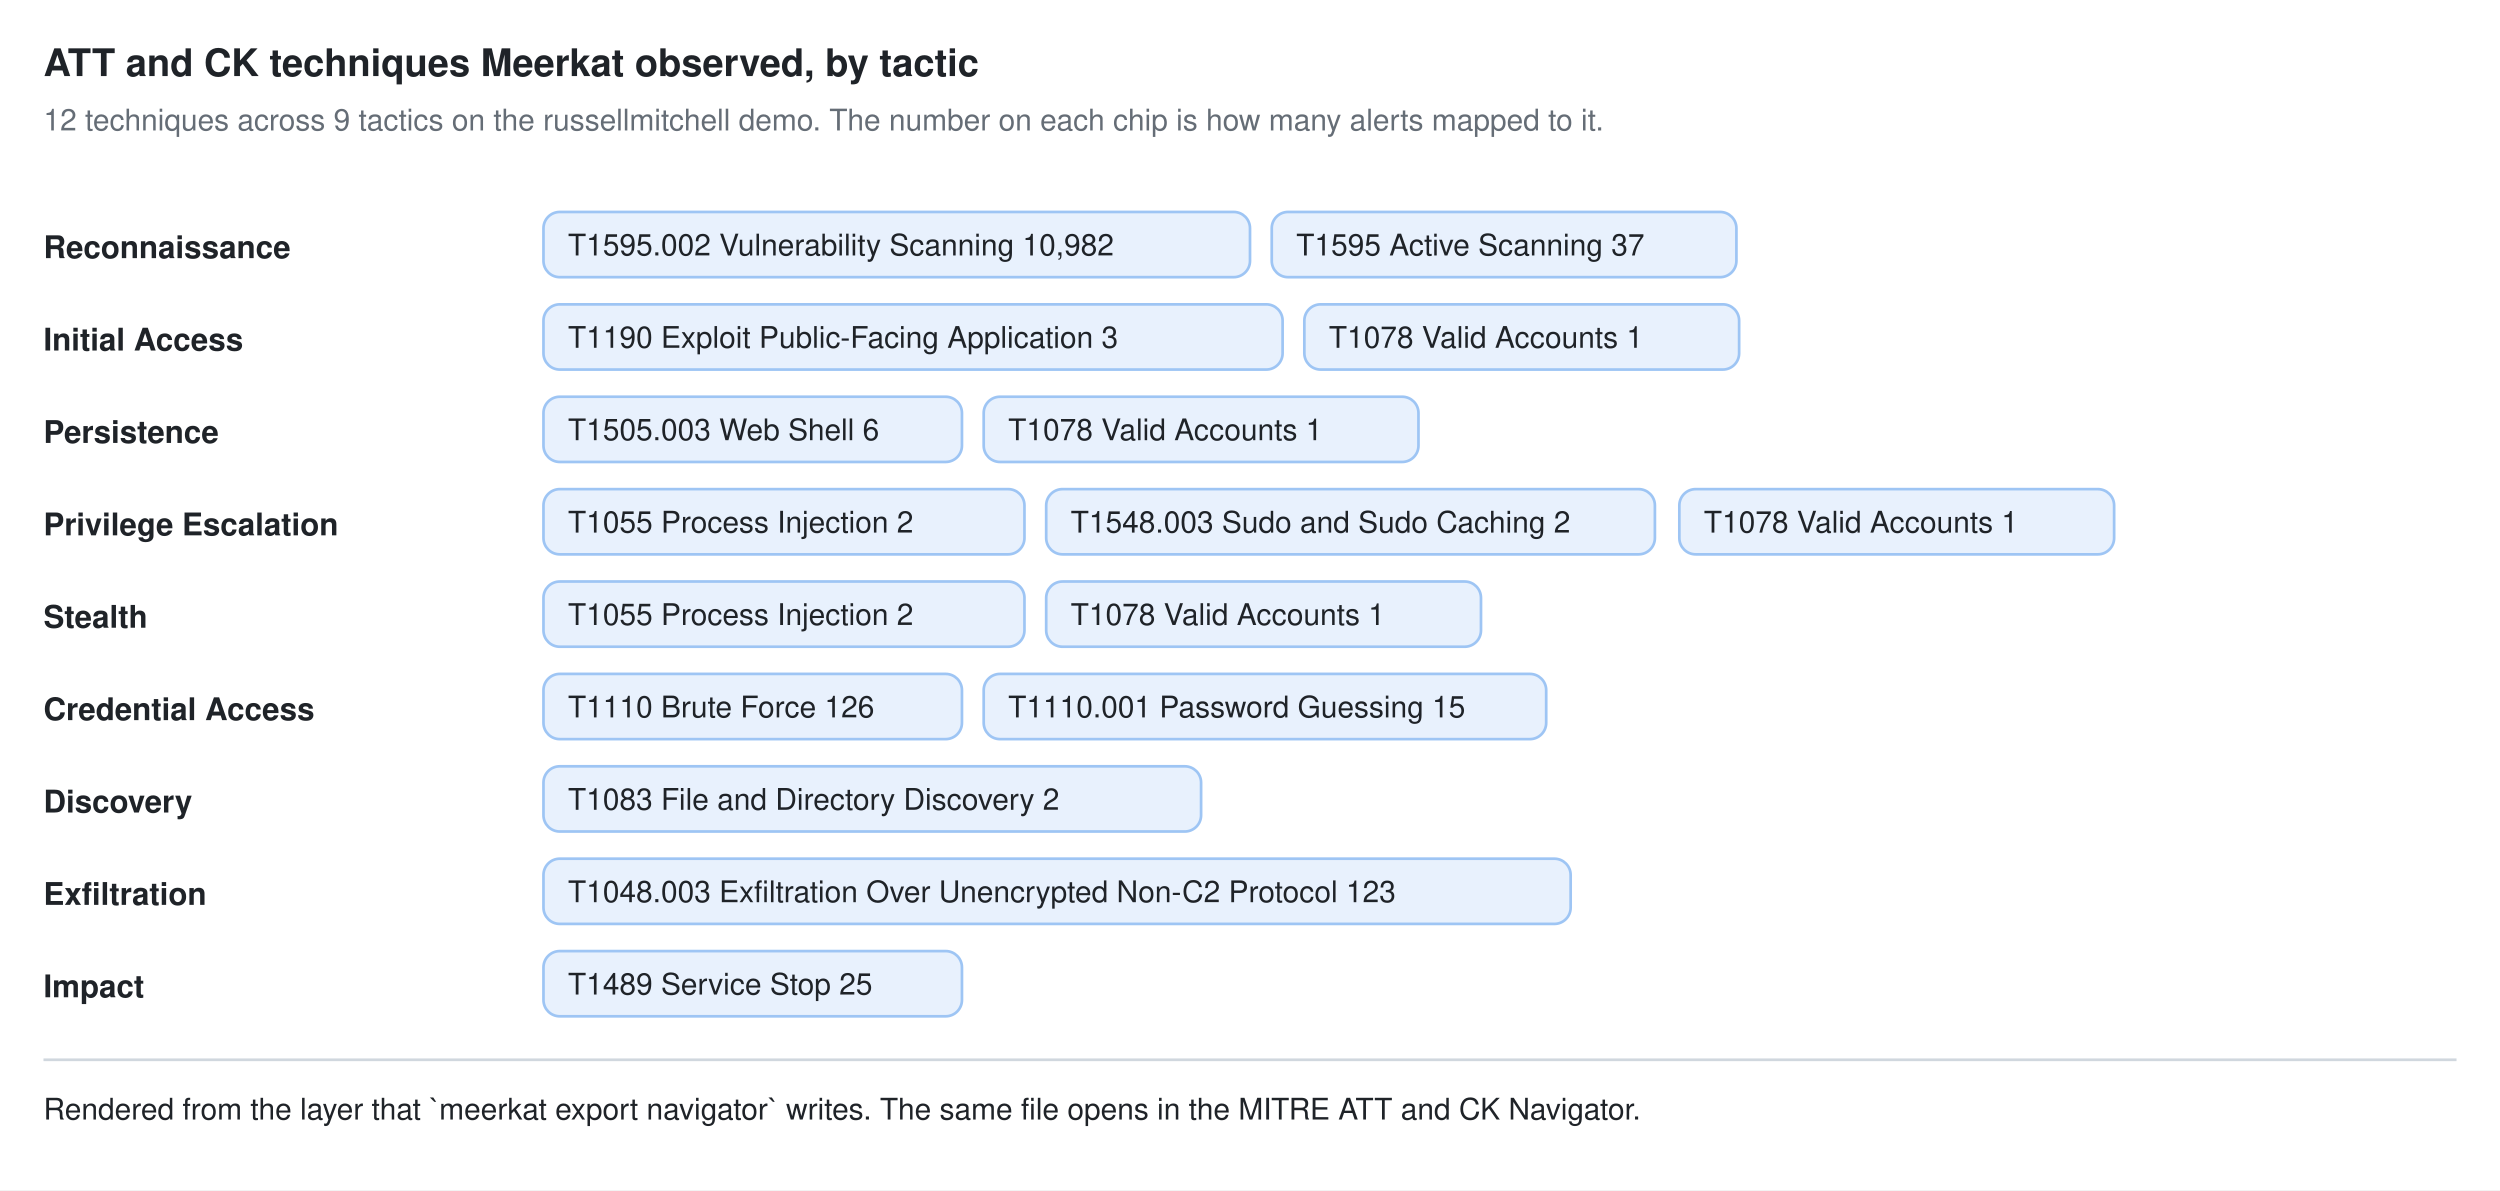
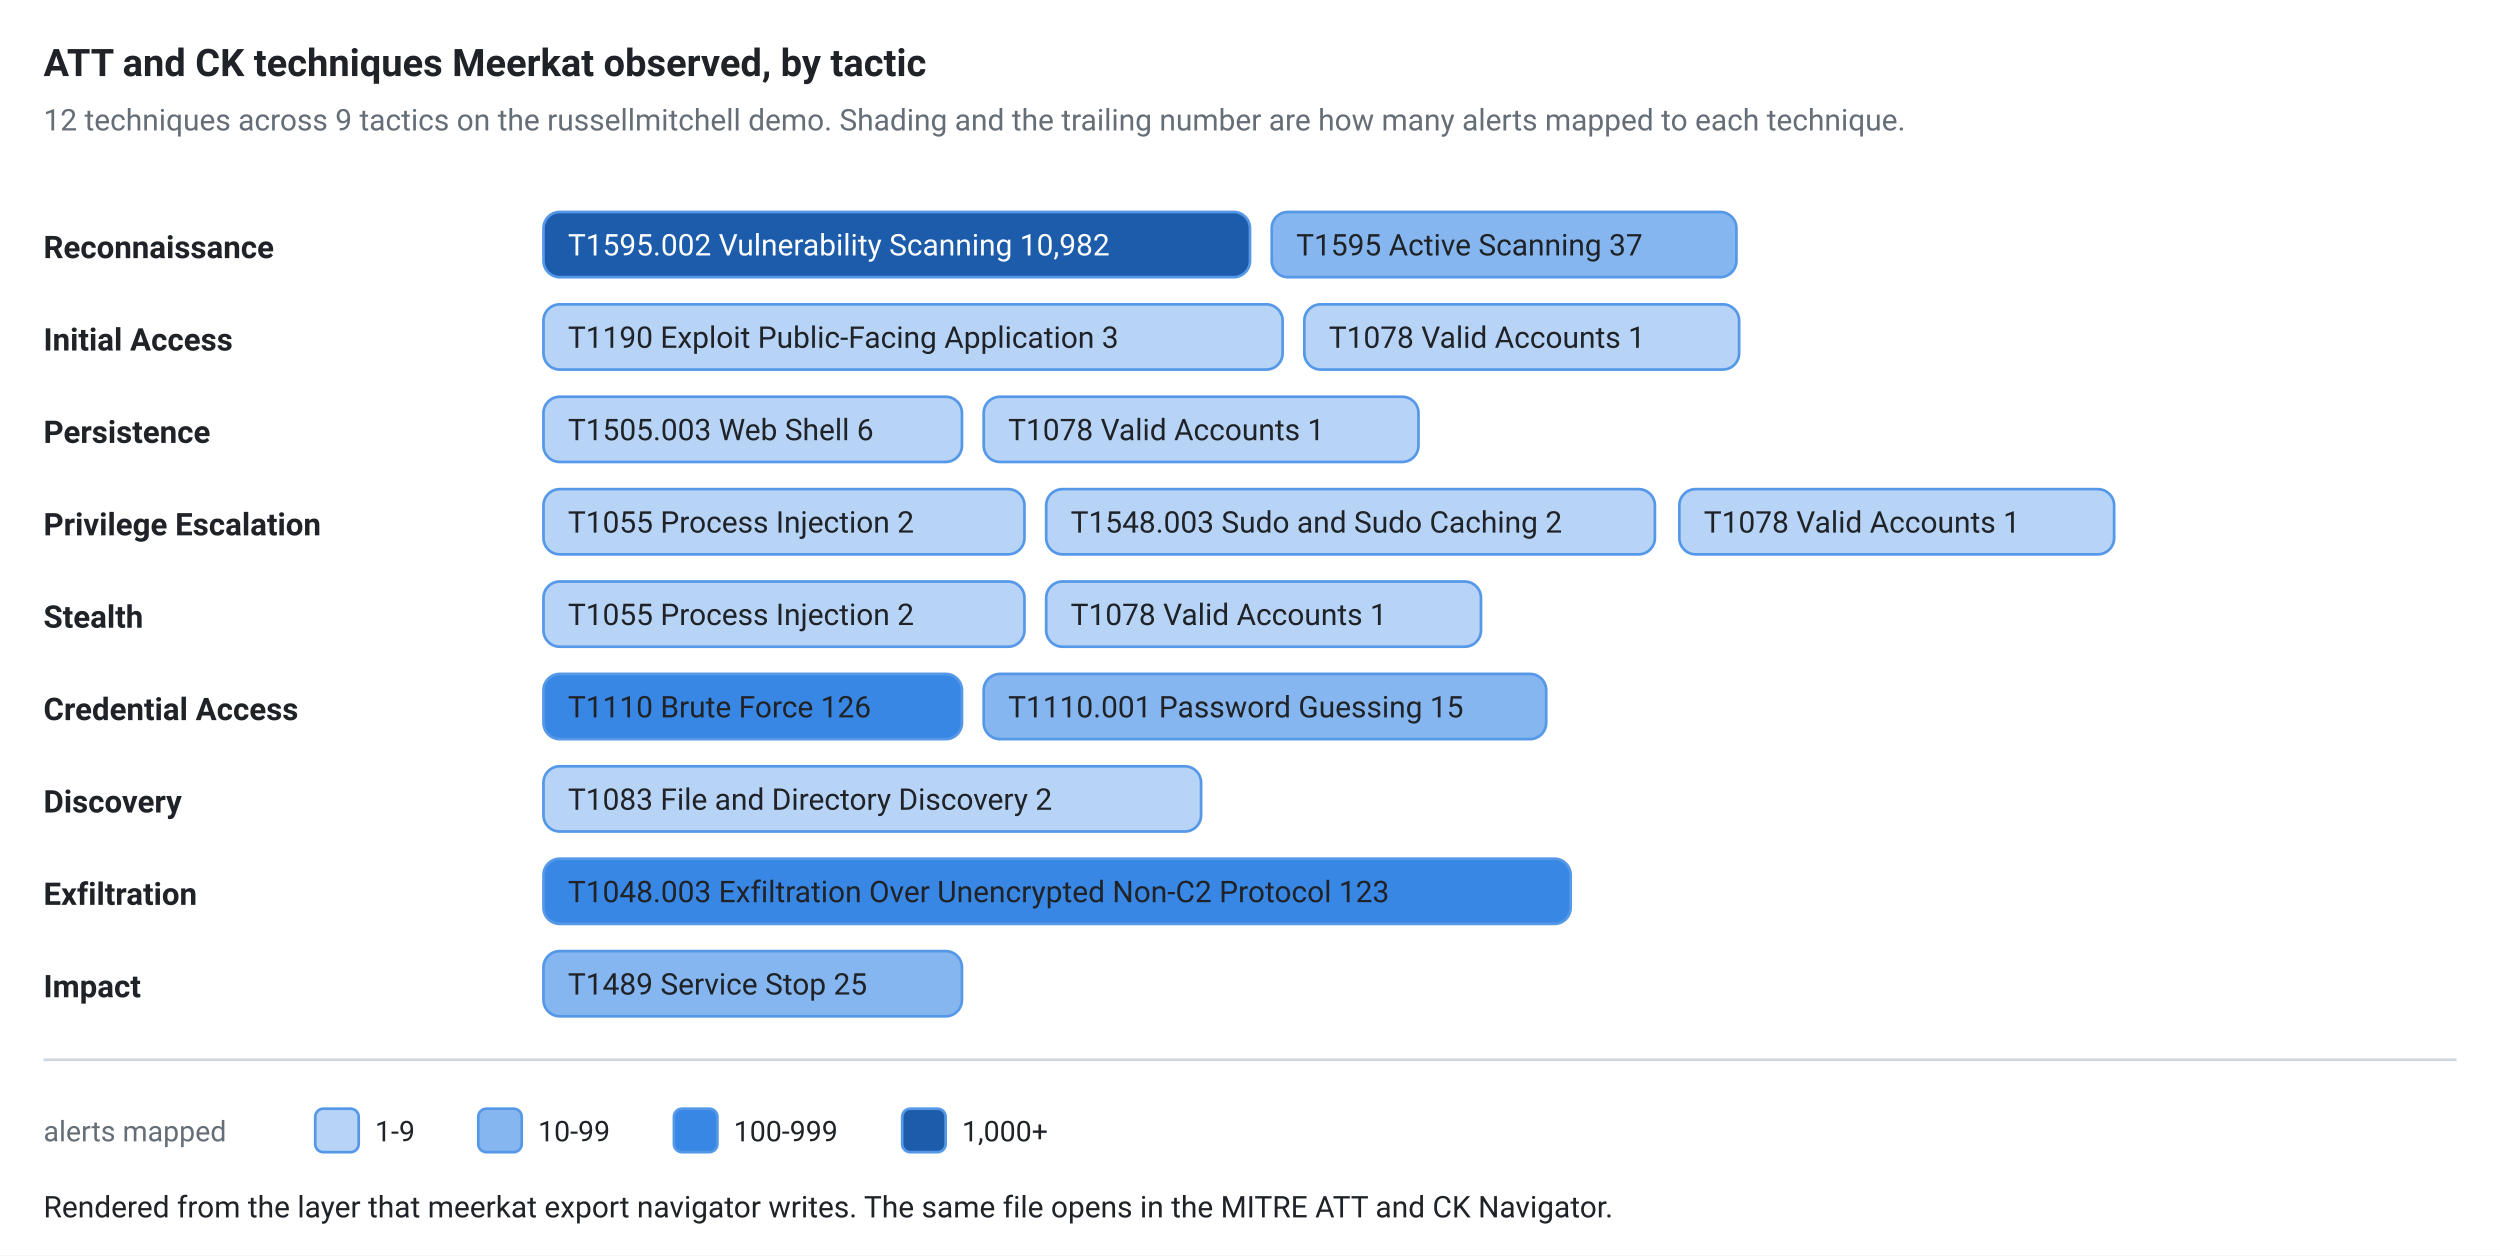
- <svg xmlns="http://www.w3.org/2000/svg" viewBox="0 0 920 438" width="920" height="438" font-family="-apple-system, BlinkMacSystemFont, Segoe UI, Helvetica, Arial, sans-serif">
-   <rect x="0" y="0" width="920" height="438" fill="#ffffff" />
+ <svg xmlns="http://www.w3.org/2000/svg" viewBox="0 0 920 462" width="920" height="462" font-family="Segoe UI, Roboto, Helvetica Neue, Helvetica, Arial, sans-serif">
+   <rect x="0" y="0" width="920" height="462" fill="#ffffff" />
  <text x="16" y="28" font-size="14" font-weight="600" fill="#1f2328">ATT and CK techniques Meerkat observed, by tactic</text>
-   <text x="16" y="48" font-size="11" fill="#656d76">12 techniques across 9 tactics on the russellmitchell demo. The number on each chip is how many alerts mapped to it.</text>
+   <text x="16" y="48" font-size="11" fill="#656d76">12 techniques across 9 tactics on the russellmitchell demo. Shading and the trailing number are how many alerts mapped to each technique.</text>
  <text x="16" y="95" font-size="11.5" font-weight="600" fill="#1f2328">Reconnaissance</text>
-   <rect x="200" y="78" width="260" height="24" rx="6" fill="#e8f1fd" stroke="#9ec5f4" />
-   <text x="209" y="94" font-size="11" fill="#1f2328">T1595.002  Vulnerability Scanning  10,982</text>
-   <rect x="468" y="78" width="171" height="24" rx="6" fill="#e8f1fd" stroke="#9ec5f4" />
+   <rect x="200" y="78" width="260" height="24" rx="6" fill="#1c5cab" stroke="#5598e7" />
+   <text x="209" y="94" font-size="11" fill="#ffffff">T1595.002  Vulnerability Scanning  10,982</text>
+   <rect x="468" y="78" width="171" height="24" rx="6" fill="#86b6ef" stroke="#5598e7" />
  <text x="477" y="94" font-size="11" fill="#1f2328">T1595  Active Scanning  37</text>
  <text x="16" y="129" font-size="11.5" font-weight="600" fill="#1f2328">Initial Access</text>
-   <rect x="200" y="112" width="272" height="24" rx="6" fill="#e8f1fd" stroke="#9ec5f4" />
+   <rect x="200" y="112" width="272" height="24" rx="6" fill="#b7d3f6" stroke="#5598e7" />
  <text x="209" y="128" font-size="11" fill="#1f2328">T1190  Exploit Public-Facing Application  3</text>
-   <rect x="480" y="112" width="160" height="24" rx="6" fill="#e8f1fd" stroke="#9ec5f4" />
+   <rect x="480" y="112" width="160" height="24" rx="6" fill="#b7d3f6" stroke="#5598e7" />
  <text x="489" y="128" font-size="11" fill="#1f2328">T1078  Valid Accounts  1</text>
  <text x="16" y="163" font-size="11.5" font-weight="600" fill="#1f2328">Persistence</text>
-   <rect x="200" y="146" width="154" height="24" rx="6" fill="#e8f1fd" stroke="#9ec5f4" />
+   <rect x="200" y="146" width="154" height="24" rx="6" fill="#b7d3f6" stroke="#5598e7" />
  <text x="209" y="162" font-size="11" fill="#1f2328">T1505.003  Web Shell  6</text>
-   <rect x="362" y="146" width="160" height="24" rx="6" fill="#e8f1fd" stroke="#9ec5f4" />
+   <rect x="362" y="146" width="160" height="24" rx="6" fill="#b7d3f6" stroke="#5598e7" />
  <text x="371" y="162" font-size="11" fill="#1f2328">T1078  Valid Accounts  1</text>
  <text x="16" y="197" font-size="11.5" font-weight="600" fill="#1f2328">Privilege Escalation</text>
-   <rect x="200" y="180" width="177" height="24" rx="6" fill="#e8f1fd" stroke="#9ec5f4" />
+   <rect x="200" y="180" width="177" height="24" rx="6" fill="#b7d3f6" stroke="#5598e7" />
  <text x="209" y="196" font-size="11" fill="#1f2328">T1055  Process Injection  2</text>
-   <rect x="385" y="180" width="224" height="24" rx="6" fill="#e8f1fd" stroke="#9ec5f4" />
+   <rect x="385" y="180" width="224" height="24" rx="6" fill="#b7d3f6" stroke="#5598e7" />
  <text x="394" y="196" font-size="11" fill="#1f2328">T1548.003  Sudo and Sudo Caching  2</text>
-   <rect x="618" y="180" width="160" height="24" rx="6" fill="#e8f1fd" stroke="#9ec5f4" />
+   <rect x="618" y="180" width="160" height="24" rx="6" fill="#b7d3f6" stroke="#5598e7" />
  <text x="627" y="196" font-size="11" fill="#1f2328">T1078  Valid Accounts  1</text>
  <text x="16" y="231" font-size="11.5" font-weight="600" fill="#1f2328">Stealth</text>
-   <rect x="200" y="214" width="177" height="24" rx="6" fill="#e8f1fd" stroke="#9ec5f4" />
+   <rect x="200" y="214" width="177" height="24" rx="6" fill="#b7d3f6" stroke="#5598e7" />
  <text x="209" y="230" font-size="11" fill="#1f2328">T1055  Process Injection  2</text>
-   <rect x="385" y="214" width="160" height="24" rx="6" fill="#e8f1fd" stroke="#9ec5f4" />
+   <rect x="385" y="214" width="160" height="24" rx="6" fill="#b7d3f6" stroke="#5598e7" />
  <text x="394" y="230" font-size="11" fill="#1f2328">T1078  Valid Accounts  1</text>
  <text x="16" y="265" font-size="11.5" font-weight="600" fill="#1f2328">Credential Access</text>
-   <rect x="200" y="248" width="154" height="24" rx="6" fill="#e8f1fd" stroke="#9ec5f4" />
+   <rect x="200" y="248" width="154" height="24" rx="6" fill="#3987e5" stroke="#5598e7" />
  <text x="209" y="264" font-size="11" fill="#1f2328">T1110  Brute Force  126</text>
-   <rect x="362" y="248" width="207" height="24" rx="6" fill="#e8f1fd" stroke="#9ec5f4" />
+   <rect x="362" y="248" width="207" height="24" rx="6" fill="#86b6ef" stroke="#5598e7" />
  <text x="371" y="264" font-size="11" fill="#1f2328">T1110.001  Password Guessing  15</text>
  <text x="16" y="299" font-size="11.5" font-weight="600" fill="#1f2328">Discovery</text>
-   <rect x="200" y="282" width="242" height="24" rx="6" fill="#e8f1fd" stroke="#9ec5f4" />
+   <rect x="200" y="282" width="242" height="24" rx="6" fill="#b7d3f6" stroke="#5598e7" />
  <text x="209" y="298" font-size="11" fill="#1f2328">T1083  File and Directory Discovery  2</text>
  <text x="16" y="333" font-size="11.5" font-weight="600" fill="#1f2328">Exfiltration</text>
-   <rect x="200" y="316" width="378" height="24" rx="6" fill="#e8f1fd" stroke="#9ec5f4" />
+   <rect x="200" y="316" width="378" height="24" rx="6" fill="#3987e5" stroke="#5598e7" />
  <text x="209" y="332" font-size="11" fill="#1f2328">T1048.003  Exfiltration Over Unencrypted Non-C2 Protocol  123</text>
  <text x="16" y="367" font-size="11.5" font-weight="600" fill="#1f2328">Impact</text>
-   <rect x="200" y="350" width="154" height="24" rx="6" fill="#e8f1fd" stroke="#9ec5f4" />
+   <rect x="200" y="350" width="154" height="24" rx="6" fill="#86b6ef" stroke="#5598e7" />
  <text x="209" y="366" font-size="11" fill="#1f2328">T1489  Service Stop  25</text>
  <line x1="16" y1="390" x2="904" y2="390" stroke="#d0d7de" />
-   <text x="16" y="412" font-size="11" fill="#1f2328">Rendered from the layer that `meerkat export navigator` writes. The same file opens in the MITRE ATT and CK Navigator.</text>
+   <text x="16" y="420" font-size="10.5" fill="#656d76">alerts mapped</text>
+   <rect x="116" y="408" width="16" height="16" rx="3" fill="#b7d3f6" stroke="#5598e7" />
+   <text x="138" y="420" font-size="10.5" fill="#1f2328">1-9</text>
+   <rect x="176" y="408" width="16" height="16" rx="3" fill="#86b6ef" stroke="#5598e7" />
+   <text x="198" y="420" font-size="10.5" fill="#1f2328">10-99</text>
+   <rect x="248" y="408" width="16" height="16" rx="3" fill="#3987e5" stroke="#5598e7" />
+   <text x="270" y="420" font-size="10.5" fill="#1f2328">100-999</text>
+   <rect x="332" y="408" width="16" height="16" rx="3" fill="#1c5cab" stroke="#5598e7" />
+   <text x="354" y="420" font-size="10.5" fill="#1f2328">1,000+</text>
+   <text x="16" y="448" font-size="11" fill="#1f2328">Rendered from the layer that meerkat export navigator writes. The same file opens in the MITRE ATT and CK Navigator.</text>
</svg>
